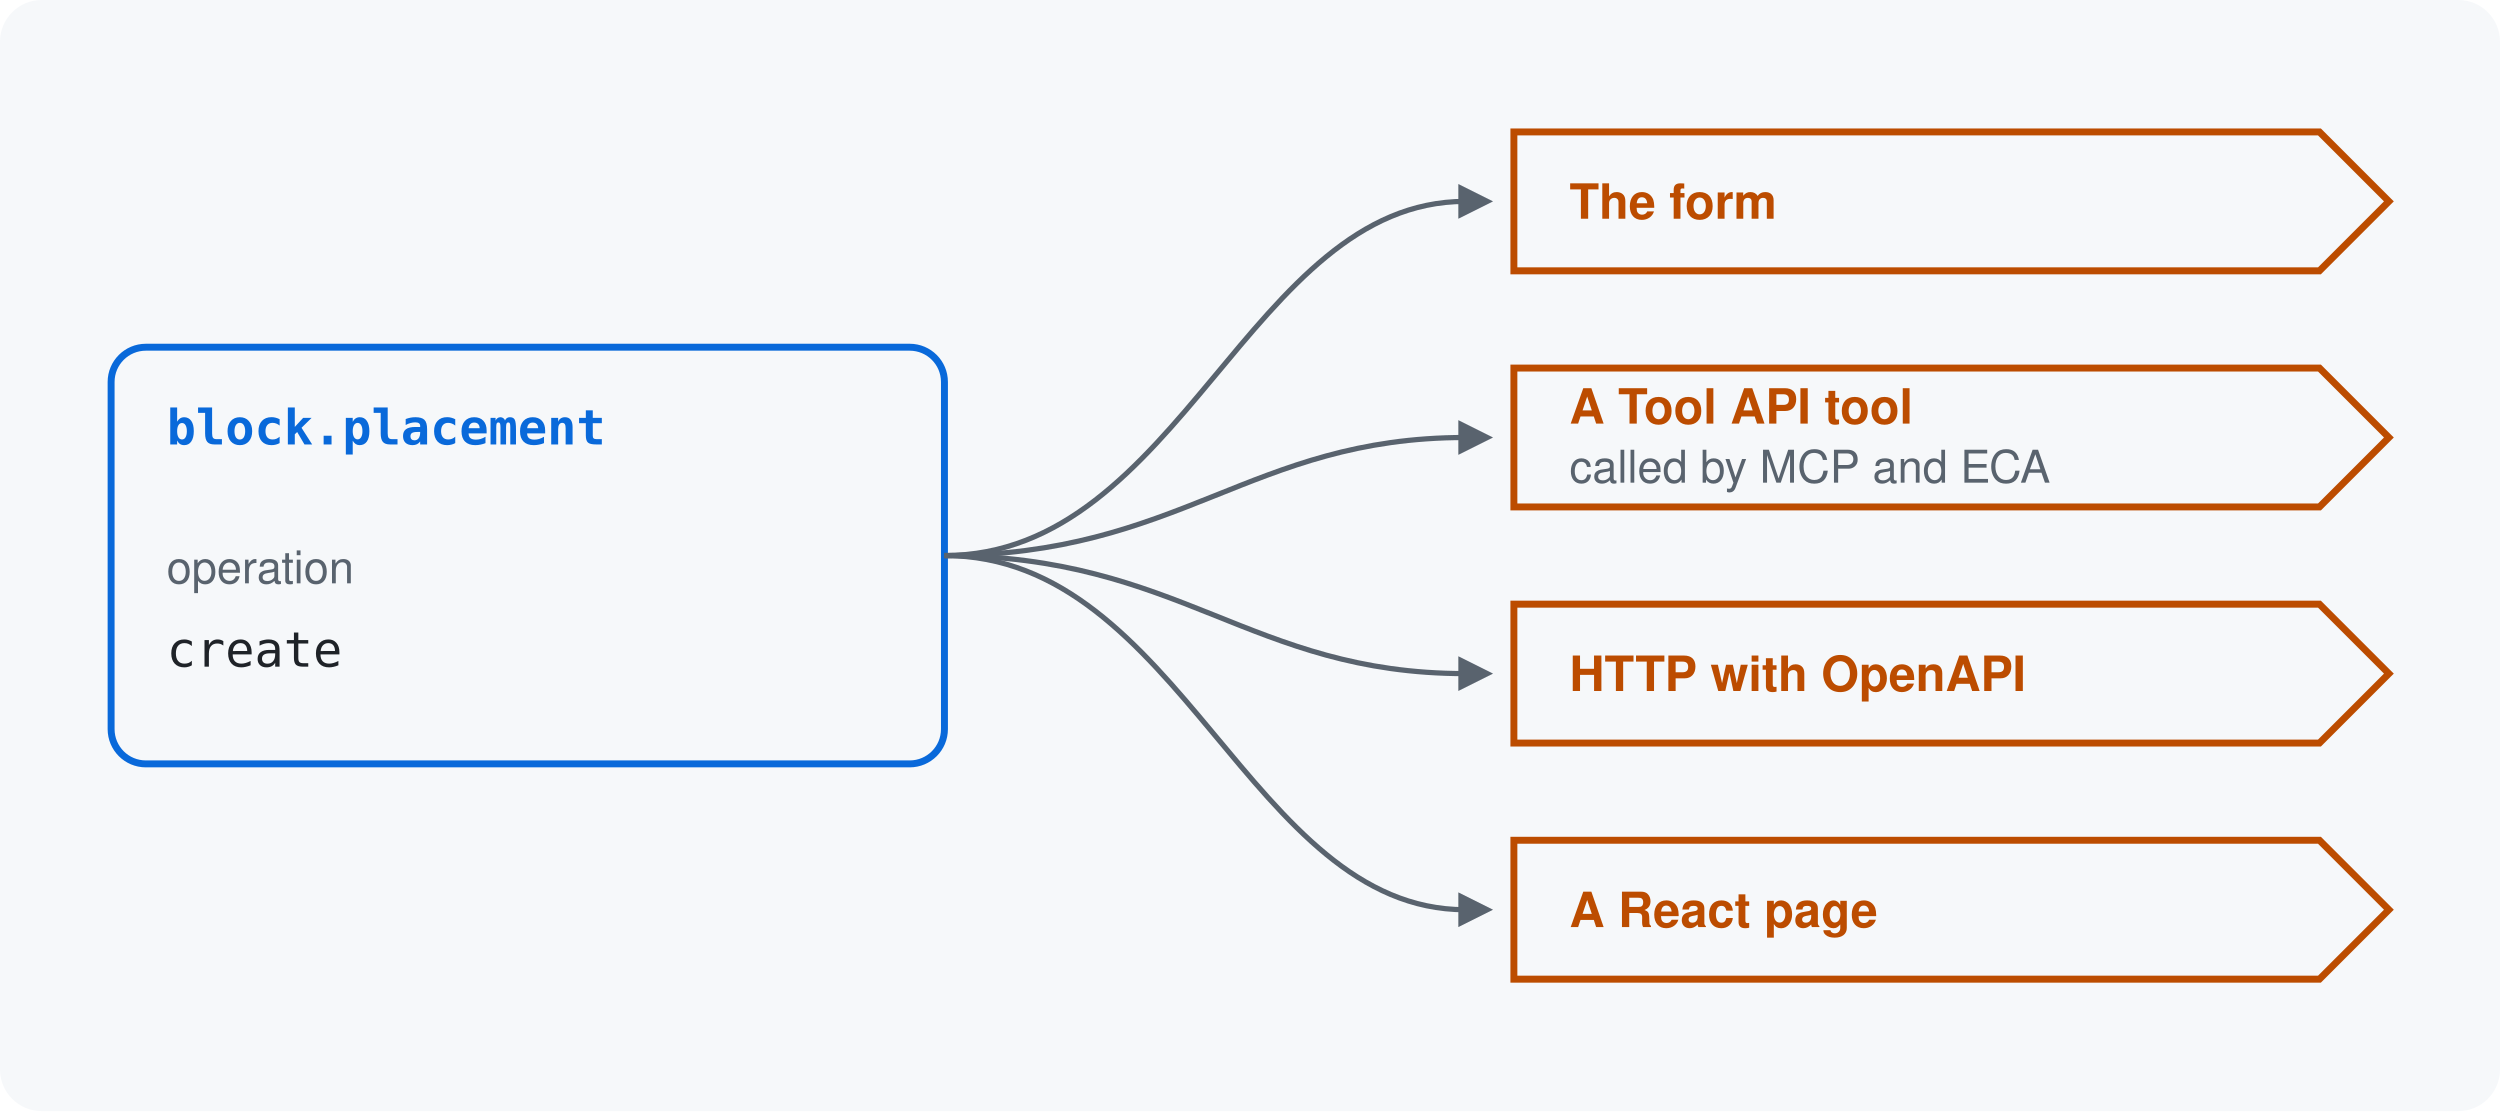
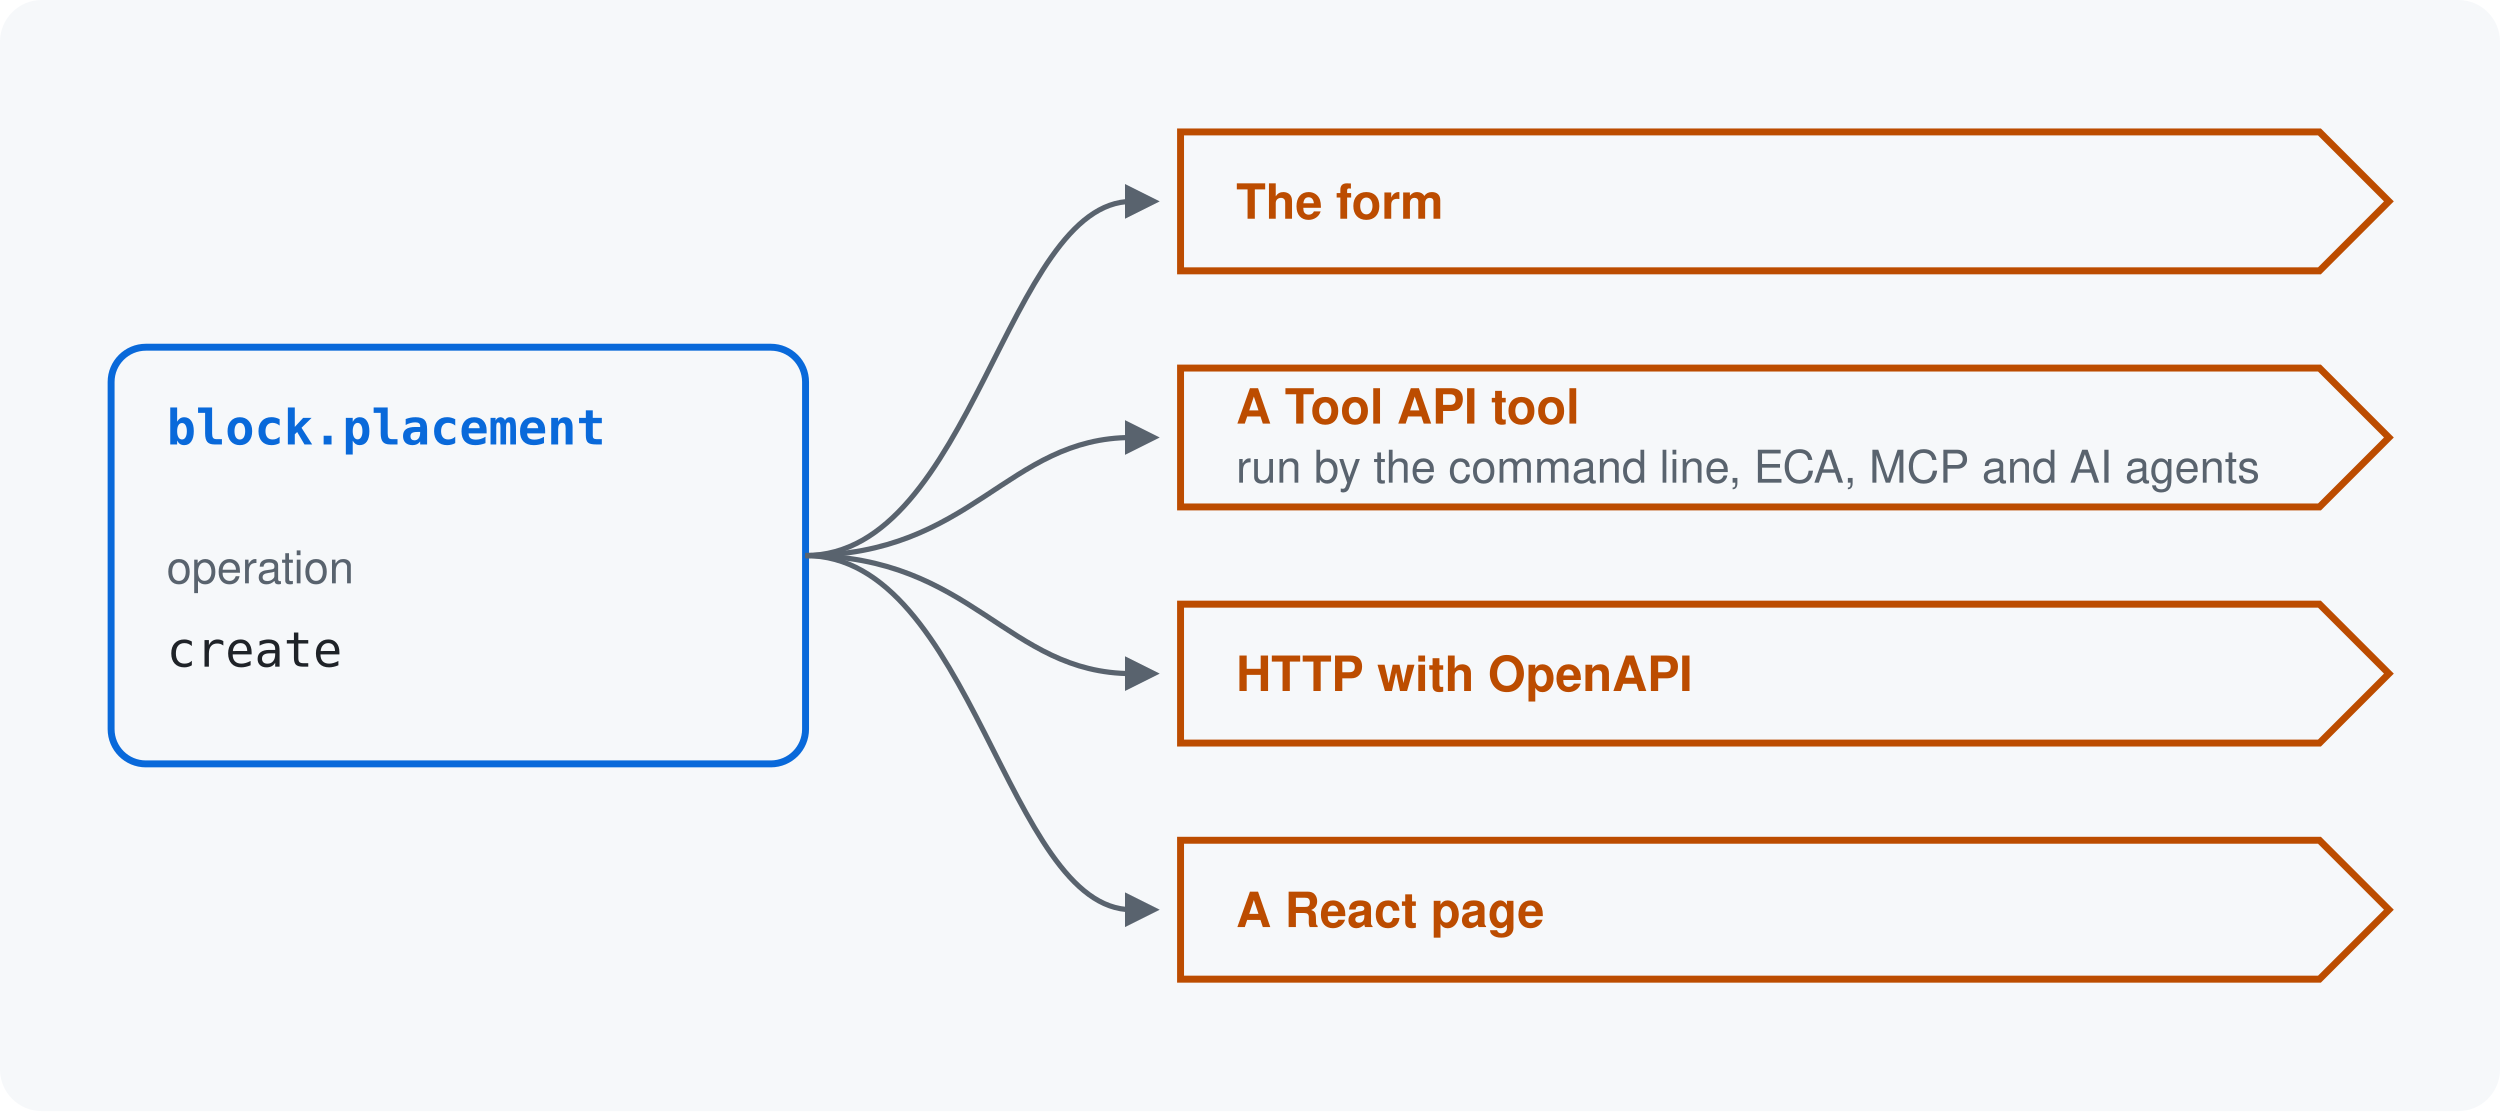
<svg xmlns="http://www.w3.org/2000/svg" viewBox="0 0 720 320" role="img" aria-labelledby="t">
  <style>
    .bg { fill: #F6F8FA; }
    .ink { fill: #1F2328; }
    .muted { fill: #59636E; }
    .line { stroke: #D1D9E0; }
    .resource { fill: none; stroke: #0969DA; stroke-width: 2; }
    .resource-label { fill: #0969DA; }
    .door { fill: none; stroke: #BC4C00; stroke-width: 2; }
    .door-label { fill: #BC4C00; }
    .arrow { stroke: #59636E; stroke-width: 1.5; fill: none; }
    .arrowhead { fill: #59636E; }
    text { font-family: -apple-system, BlinkMacSystemFont, "Segoe UI", Helvetica, Arial, sans-serif; font-size: 14px; }
    .code { font-family: ui-monospace, SFMono-Regular, Menlo, monospace; }
    .bold { font-weight: 600; }
    .small { font-size: 13px; }
    @media (prefers-color-scheme: dark) {
      .bg { fill: #151B23; }
      .ink { fill: #F0F6FC; }
      .muted { fill: #9198A1; }
      .line { stroke: #3D444D; }
      .resource { stroke: #4493F8; }
      .resource-label { fill: #4493F8; }
      .door { stroke: #F0883E; }
      .door-label { fill: #F0883E; }
      .arrow { stroke: #9198A1; }
      .arrowhead { fill: #9198A1; }
    }
  </style>
  <rect class="bg" x="0" y="0" width="720" height="320" rx="12" />
-   <rect class="resource" x="32" y="100" width="240" height="120" rx="10" />
+   <rect class="resource" x="32" y="100" width="200" height="120" rx="10" />
  <text class="resource-label bold code" x="48" y="128" font-size="15">block.placement</text>
  <text class="muted small" x="48" y="168">operation</text>
  <text class="ink code" x="48" y="192" font-size="15">create</text>
-   <path class="arrow" d="M272 160 C 340 160, 360 58, 422 58" />
-   <path class="arrowhead" d="M430 58 L420 53 L420 63 Z" />
-   <path class="arrow" d="M272 160 C 340 160, 360 126, 422 126" />
-   <path class="arrowhead" d="M430 126 L420 121 L420 131 Z" />
-   <path class="arrow" d="M272 160 C 340 160, 360 194, 422 194" />
-   <path class="arrowhead" d="M430 194 L420 189 L420 199 Z" />
-   <path class="arrow" d="M272 160 C 340 160, 360 262, 422 262" />
-   <path class="arrowhead" d="M430 262 L420 257 L420 267 Z" />
-   <path class="door" d="M436 38 H668 L688 58 L668 78 H436 Z" />
-   <text class="door-label bold" x="452" y="63">The form</text>
-   <path class="door" d="M436 106 H668 L688 126 L668 146 H436 Z" />
-   <text class="door-label bold" x="452" y="122">A Tool API tool</text>
-   <text class="muted small" x="452" y="139">called by MCP and ECA</text>
-   <path class="door" d="M436 174 H668 L688 194 L668 214 H436 Z" />
-   <text class="door-label bold" x="452" y="199">HTTP with OpenAPI</text>
-   <path class="door" d="M436 242 H668 L688 262 L668 282 H436 Z" />
-   <text class="door-label bold" x="452" y="267">A React page</text>
+   <path class="arrow" d="M232 160 C 280 160, 290 58, 326 58" />
+   <path class="arrowhead" d="M334 58 L324 53 L324 63 Z" />
+   <path class="arrow" d="M232 160 C 280 160, 290 126, 326 126" />
+   <path class="arrowhead" d="M334 126 L324 121 L324 131 Z" />
+   <path class="arrow" d="M232 160 C 280 160, 290 194, 326 194" />
+   <path class="arrowhead" d="M334 194 L324 189 L324 199 Z" />
+   <path class="arrow" d="M232 160 C 280 160, 290 262, 326 262" />
+   <path class="arrowhead" d="M334 262 L324 257 L324 267 Z" />
+   <path class="door" d="M340 38 H668 L688 58 L668 78 H340 Z" />
+   <text class="door-label bold" x="356" y="63">The form</text>
+   <path class="door" d="M340 106 H668 L688 126 L668 146 H340 Z" />
+   <text class="door-label bold" x="356" y="122">A Tool API tool</text>
+   <text class="muted small" x="356" y="139">run by the command line, ECA, MCP and AI agents</text>
+   <path class="door" d="M340 174 H668 L688 194 L668 214 H340 Z" />
+   <text class="door-label bold" x="356" y="199">HTTP with OpenAPI</text>
+   <path class="door" d="M340 242 H668 L688 262 L668 282 H340 Z" />
+   <text class="door-label bold" x="356" y="267">A React page</text>
</svg>
